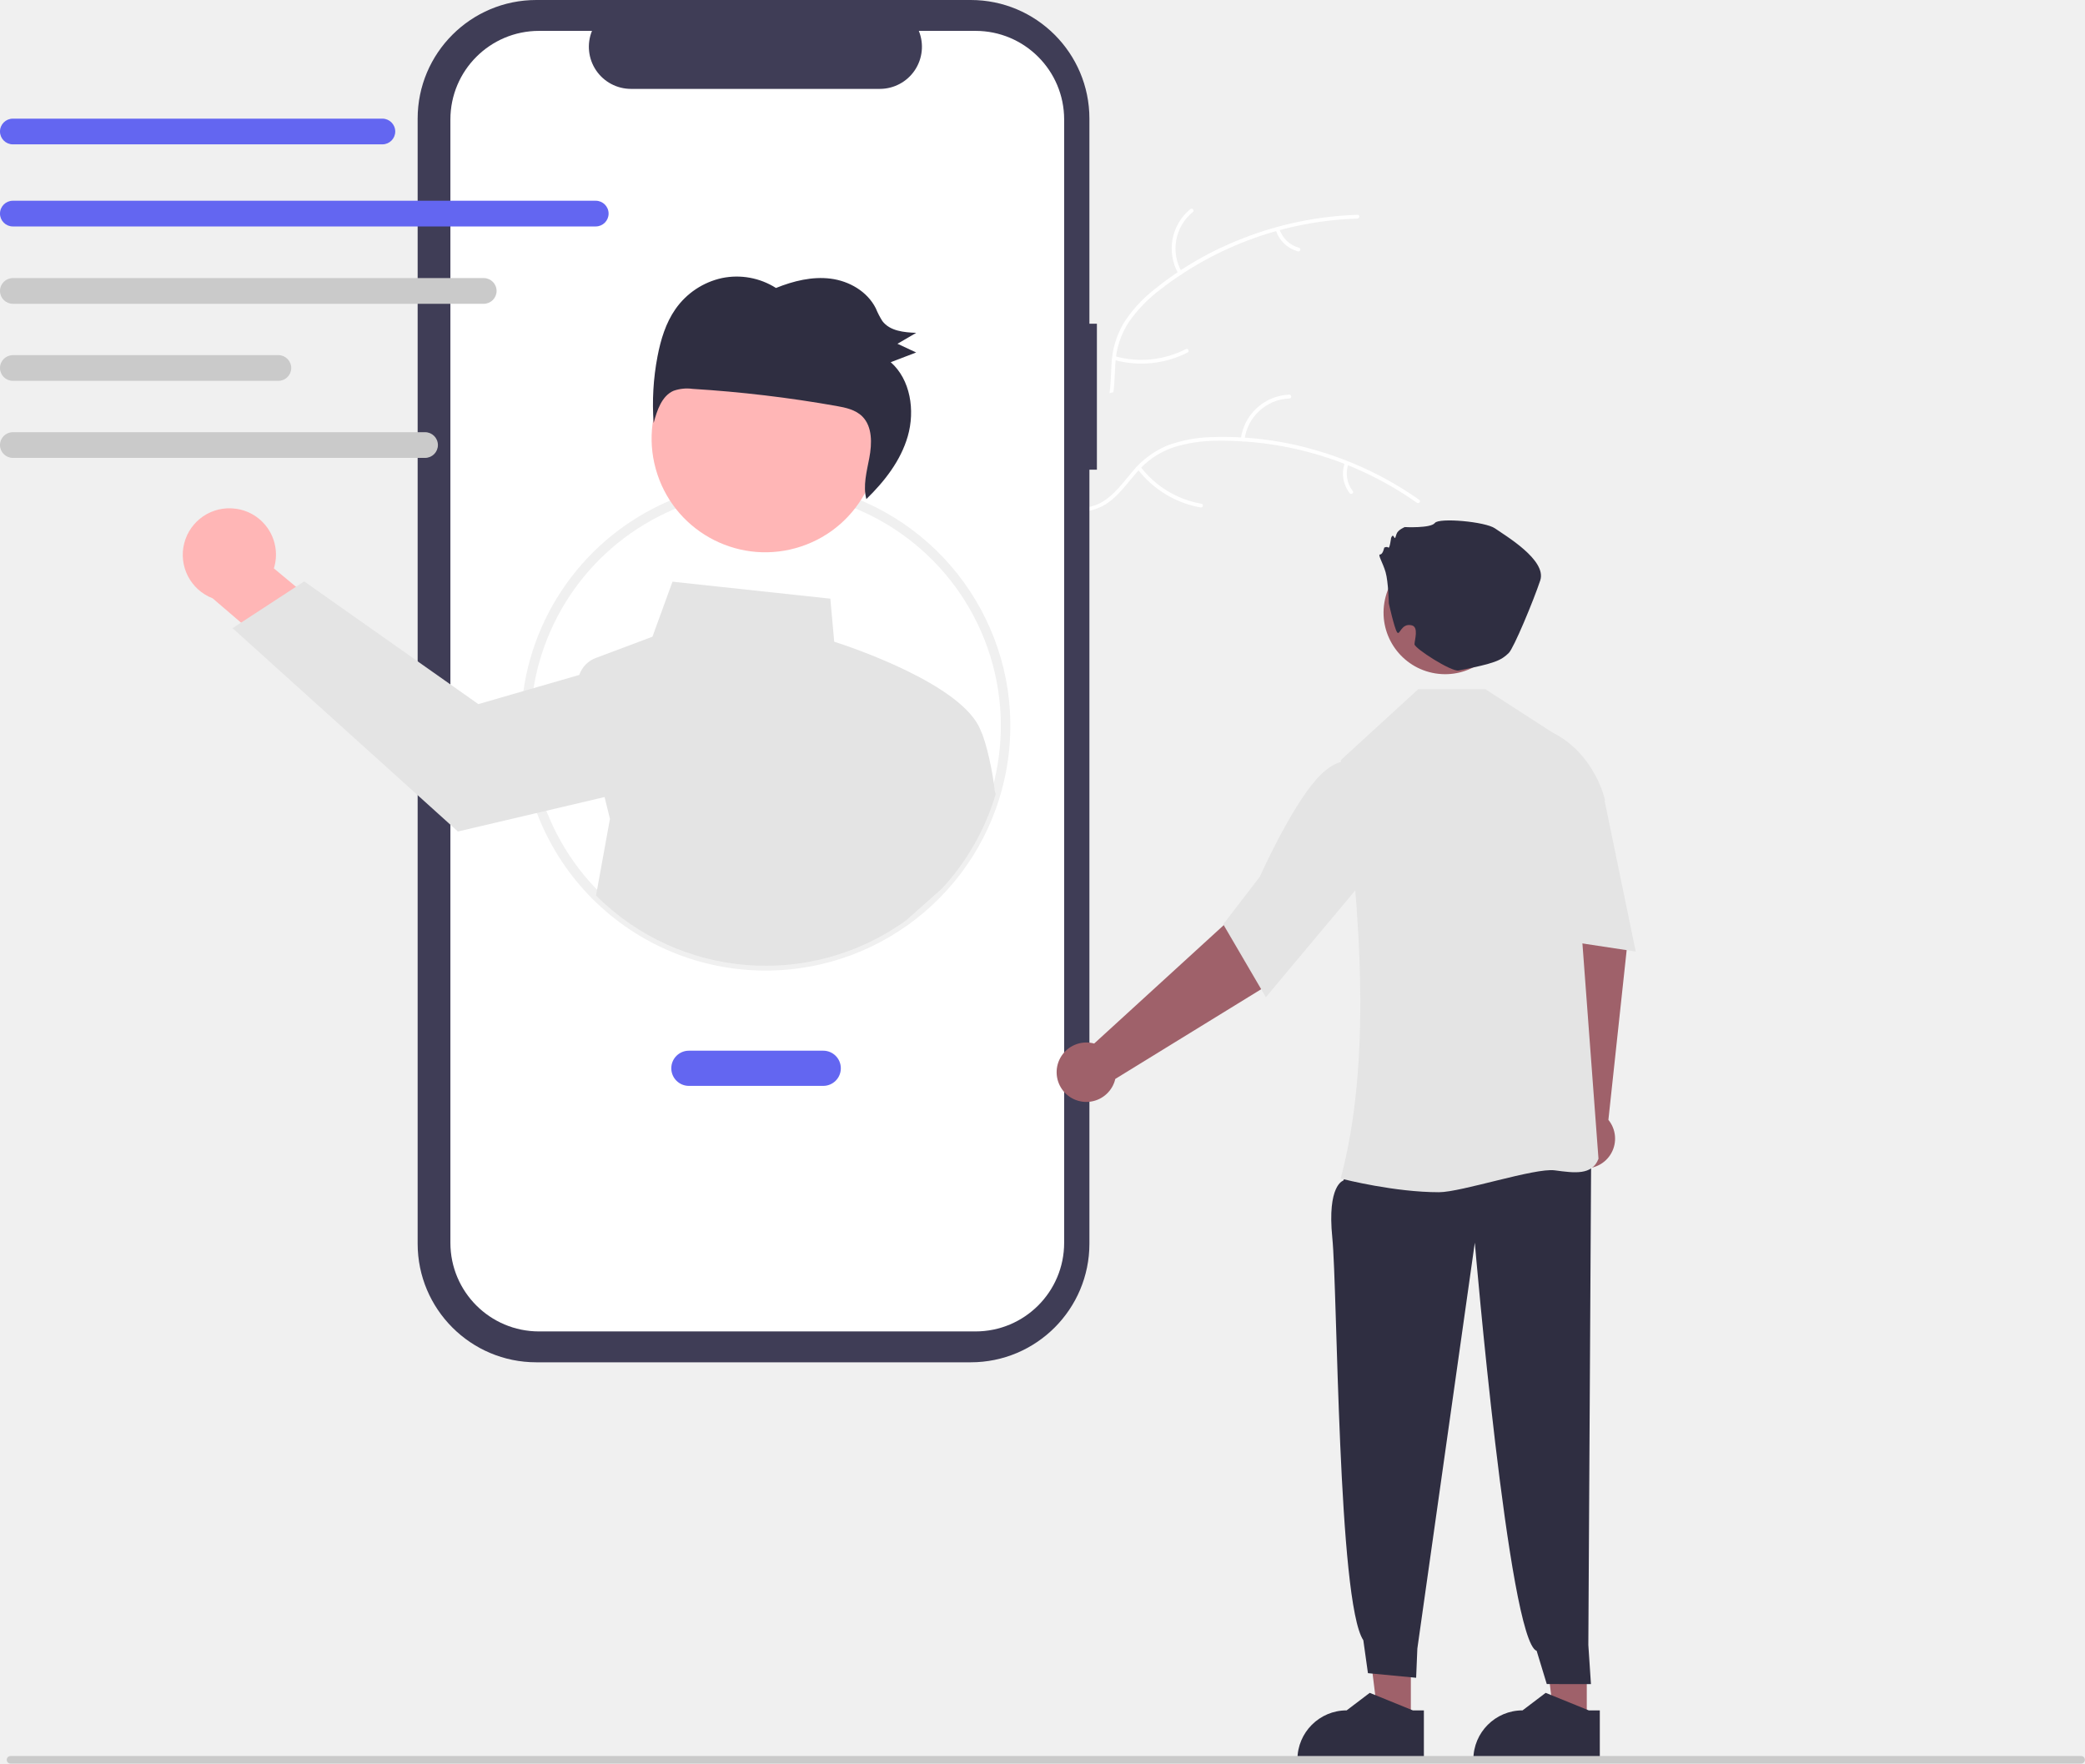
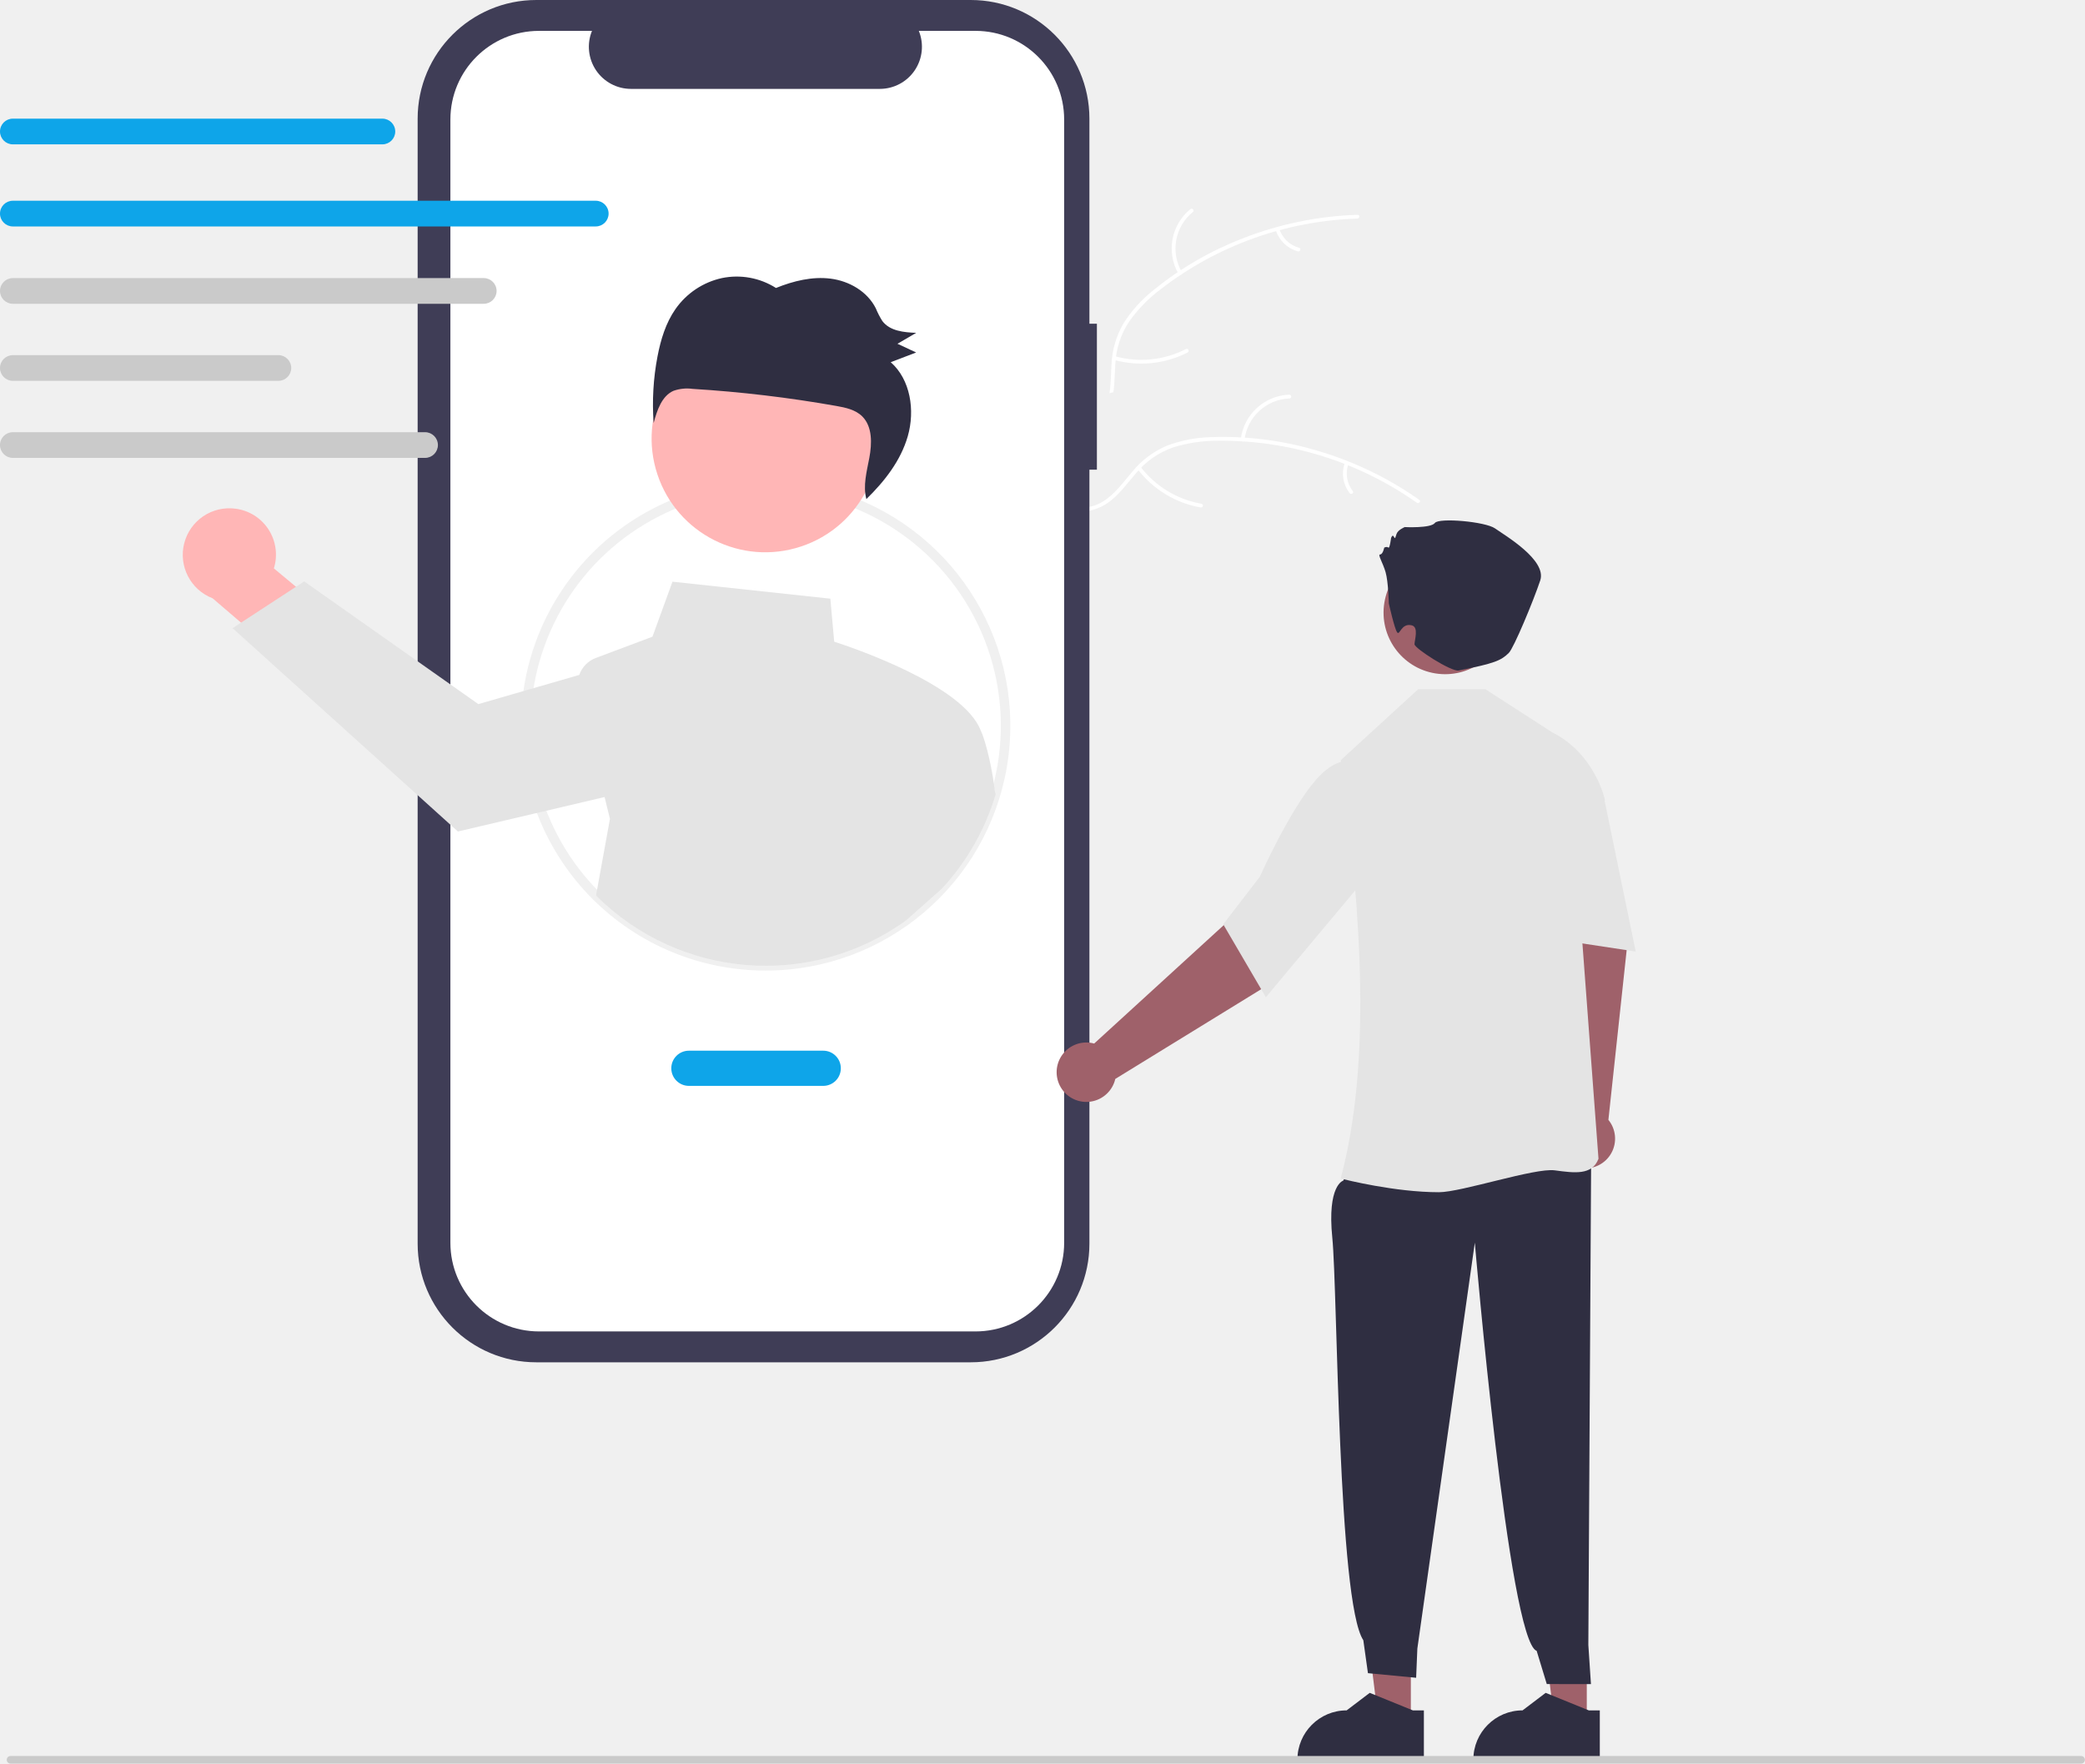
<svg xmlns="http://www.w3.org/2000/svg" data-name="Layer 1" width="651.813" height="551.31" viewBox="0 0 651.813 551.31">
  <path d="M622.711,251.781c21.623-15.974,52.067-22.097,75.887-9.635A123.863,123.863,0,0,0,636.96,300.735c-4.972,10.119-9.449,21.892-19.708,26.569-6.383,2.91-13.917,2.348-20.528-.002-6.61-2.35-12.49-6.342-18.288-10.292l-1.739-.209C587.016,291.976,601.087,267.755,622.711,251.781Z" transform="translate(-274.0937 -174.3448)" fill="#f0f0f0" />
  <path d="M698.406,242.676a105.87,105.87,0,0,0-61.321,21.969,45.591,45.591,0,0,0-9.99,10.21,26.149,26.149,0,0,0-4.311,13.069c-.315,4.343-.135,8.823-1.5,13.014a16.011,16.011,0,0,1-8.936,9.571c-5.125,2.317-10.778,2.653-16.316,2.791-6.15.152-12.54.213-18.133,3.109-.678.351-1.182-.721-.506-1.071,9.731-5.038,21.102-1.751,31.329-4.749,4.772-1.399,9.152-4.245,11.068-9.006,1.676-4.164,1.493-8.783,1.774-13.183a27.903,27.903,0,0,1,3.739-12.936,42.148,42.148,0,0,1,9.561-10.556,102.713,102.713,0,0,1,27.793-16.065,107.747,107.747,0,0,1,35.853-7.345c.76-.024.651,1.157-.104,1.18Z" transform="translate(-274.0937 -174.3448)" fill="#fff" />
  <path d="M642.503,259.937a15.884,15.884,0,0,1,3.732-20.227c.592-.48,1.366.418.773.899a14.708,14.708,0,0,0-3.433,18.822c.383.659-.691,1.161-1.071.506Z" transform="translate(-274.0937 -174.3448)" fill="#fff" />
  <path d="M622.654,285.702a30.615,30.615,0,0,0,22.199-2.237c.679-.348,1.184.723.506,1.071a31.844,31.844,0,0,1-23.105,2.281c-.735-.208-.331-1.322.4-1.115Z" transform="translate(-274.0937 -174.3448)" fill="#fff" />
  <path d="M674.046,245.936a8.991,8.991,0,0,0,6.183,5.878c.737.198.333,1.312-.4,1.115a10.075,10.075,0,0,1-6.855-6.488.612.612,0,0,1,.283-.789.595.595,0,0,1,.789.283Z" transform="translate(-274.0937 -174.3448)" fill="#fff" />
  <path d="M717.485,331.188c-.464-.111-.928-.222-1.399-.326a118.407,118.407,0,0,0-18.997-2.831c-.494-.041-.996-.075-1.49-.102a124.827,124.827,0,0,0-45.575,5.914,121.222,121.222,0,0,0-17.027,7.022c-7.581,3.825-15.497,8.575-23.658,9.64a20.796,20.796,0,0,1-2.566.203L576.577,318.938c-.032-.107-.072-.207-.105-.314l-1.264-1.213c.273-.163.56-.325.833-.488.158-.095.323-.183.481-.278.107-.061.215-.122.309-.183.036-.02.072-.041.1-.054.094-.061.187-.108.273-.163q2.401-1.371,4.829-2.714c.007-.007.007-.007.021-.007,12.353-6.787,25.382-12.603,38.878-16.256.406-.11.819-.227,1.239-.322a115.673,115.673,0,0,1,18.582-3.326,102.262,102.262,0,0,1,10.338-.43,85.037,85.037,0,0,1,26.214,4.444c16.846,5.677,31.689,16.679,39.587,32.349C717.095,330.385,717.29,330.78,717.485,331.188Z" transform="translate(-274.0937 -174.3448)" fill="#f0f0f0" />
  <path d="M717.014,331.499a105.87,105.87,0,0,0-62.188-19.378,45.591,45.591,0,0,0-14.124,2.137,26.148,26.148,0,0,0-11.311,7.839c-2.867,3.278-5.419,6.963-9.033,9.488a16.011,16.011,0,0,1-12.897,2.262c-5.487-1.236-10.203-4.37-14.708-7.596-5.002-3.581-10.141-7.38-16.35-8.435-.752-.128-.51-1.288.241-1.16,10.803,1.836,17.903,11.307,27.874,15.07,4.653,1.756,9.863,2.121,14.259-.527,3.845-2.316,6.48-6.114,9.354-9.458a27.903,27.903,0,0,1,10.774-8.077,42.148,42.148,0,0,1,13.989-2.672,102.712,102.712,0,0,1,31.864,3.906,107.747,107.747,0,0,1,33.049,15.721c.621.439-.177,1.316-.794.88Z" transform="translate(-274.0937 -174.3448)" fill="#fff" />
  <path d="M661.986,311.623a15.884,15.884,0,0,1,15.157-13.903c.762-.026.839,1.156.076,1.183a14.708,14.708,0,0,0-14.073,12.962c-.091.757-1.25.511-1.16-.241Z" transform="translate(-274.0937 -174.3448)" fill="#fff" />
  <path d="M630.625,320.244a30.615,30.615,0,0,0,19.071,11.579c.752.131.51,1.29-.241,1.16a31.844,31.844,0,0,1-19.821-12.09c-.462-.608.531-1.255.991-.65Z" transform="translate(-274.0937 -174.3448)" fill="#fff" />
  <path d="M695.6,319.436a8.991,8.991,0,0,0,1.398,8.416c.469.602-.525,1.248-.991.65a10.075,10.075,0,0,1-1.567-9.307.612.612,0,0,1,.701-.459.595.595,0,0,1,.459.701Z" transform="translate(-274.0937 -174.3448)" fill="#fff" />
  <path d="M617.005,275.545h-2.34V211.445a37.1,37.1,0,0,0-37.1-37.1H441.759a37.1,37.1,0,0,0-37.1,37.1V563.106a37.1,37.1,0,0,0,37.1,37.1H577.566a37.1,37.1,0,0,0,37.1-37.1V321.173h2.34Z" transform="translate(-274.0937 -174.3448)" fill="#3f3d56" />
  <path d="M579.063,183.997h-17.727a13.163,13.163,0,0,1-12.187,18.134H471.347a13.163,13.163,0,0,1-12.187-18.134H442.602a27.706,27.706,0,0,0-27.706,27.706V562.848a27.706,27.706,0,0,0,27.706,27.706H579.063a27.706,27.706,0,0,0,27.706-27.706h0v-351.146A27.706,27.706,0,0,0,579.063,183.997Z" transform="translate(-274.0937 -174.3448)" fill="#fff" />
  <path d="M513.454,477.753a76.429,76.429,0,0,1-76.5-76.5,76.39,76.39,0,0,1,41.758-68.166,76.657,76.657,0,0,1,59.407-4.264,76.51,76.51,0,0,1-24.665,148.93Zm0-150a72.689,72.689,0,0,0-33.378,8.006,73.502,73.502,0,1,0,76.428,125.06,72.847,72.847,0,0,0,10.957-9.722,73.474,73.474,0,0,0-54.007-123.344Z" transform="translate(-274.0937 -174.3448)" fill="#f0f0f0" />
  <path d="M347.69,333.361a14.476,14.476,0,0,1,12.023,18.659l25.417,21.172L376.032,391.776l-35.474-30.403a14.554,14.554,0,0,1,7.133-28.012Z" transform="translate(-274.0937 -174.3448)" fill="#ffb6b6" />
  <path d="M585.075,421.653c-.51-5.48-2.617-15.33-4.405-18.973-5.497-14.388-41.015-26.213-45.785-27.737l-1.21-13.45-49.35-5.31-6.26,17.2-17.7,6.64a8.693,8.693,0,0,0-5.18,5.31h0l-15.88,4.59-15.67,4.53-54.44-38.36-2.57,1.68-17.18,11.21-2.65,1.73,70.45,63.56,26.17-6.14,19.68-4.63,1.68,6.82-4.35,23.96a74.977,74.977,0,0,0,96.96,7.75l11.18-9.92a74.889,74.889,0,0,0,16.81-29.53Z" transform="translate(-274.0937 -174.3448)" fill="#e4e4e4" />
  <circle cx="513.338" cy="311.449" r="35.532" transform="matrix(0.94932, -0.31431, 0.31431, 0.94932, -345.9699, 2.78906)" fill="#ffb6b6" />
  <path d="M485.271,270.943a23.983,23.983,0,0,1,14.522-9.673,22.897,22.897,0,0,1,16.885,3.097c5.452-2.196,11.33-3.653,17.106-2.913s11.436,3.967,14.108,9.281a25.374,25.374,0,0,0,2.038,3.959c2.355,3.141,6.73,3.549,10.594,3.699q-2.93,1.709-5.862,3.418,2.921,1.361,5.842,2.722-3.976,1.518-7.951,3.035c6.168,5.422,7.661,15.072,5.325,23.163-2.211,7.66-7.281,14.108-12.942,19.628-1.105-4.119.111-8.585.92-12.85.854-4.506.991-9.775-2.164-12.956-2.128-2.146-5.25-2.794-8.194-3.315a397.688,397.688,0,0,0-44.886-5.33,12.7,12.7,0,0,0-5.983.611c-3.663,1.628-5.134,6.098-6.196,10.061a79.775,79.775,0,0,1,1.208-20.802C480.644,280.537,482.226,275.289,485.271,270.943Z" transform="translate(-274.0937 -174.3448)" fill="#2f2e41" />
-   <path d="M531.454,513.795h-42a5.5,5.5,0,0,1,0-11h42a5.5,5.5,0,0,1,0,11Z" transform="translate(-274.0937 -174.3448)" fill="#6366f1" />
-   <path d="M393.636,219.47H278.111a4.018,4.018,0,0,1,0-8.036H393.636a4.018,4.018,0,0,1,0,8.036Z" transform="translate(-274.0937 -174.3448)" fill="#6366f1" />
-   <path d="M460.336,245.133H278.111a4.018,4.018,0,0,1,0-8.036H460.336a4.018,4.018,0,1,1,0,8.036Z" transform="translate(-274.0937 -174.3448)" fill="#6366f1" />
+   <path d="M531.454,513.795h-42a5.5,5.5,0,0,1,0-11h42a5.5,5.5,0,0,1,0,11Z" transform="translate(-274.0937 -174.3448)" fill="#0ea5e9" />
+   <path d="M393.636,219.47H278.111a4.018,4.018,0,0,1,0-8.036H393.636a4.018,4.018,0,0,1,0,8.036Z" transform="translate(-274.0937 -174.3448)" fill="#0ea5e9" />
+   <path d="M460.336,245.133H278.111a4.018,4.018,0,0,1,0-8.036H460.336a4.018,4.018,0,1,1,0,8.036Z" transform="translate(-274.0937 -174.3448)" fill="#0ea5e9" />
  <path d="M425.318,269.31h-147.207a4.018,4.018,0,1,1,0-8.036h147.207a4.018,4.018,0,1,1,0,8.036Z" transform="translate(-274.0937 -174.3448)" fill="#cacaca" />
  <path d="M361.12,293.399h-83.009a4.018,4.018,0,1,1,0-8.036h83.009a4.018,4.018,0,1,1,0,8.036Z" transform="translate(-274.0937 -174.3448)" fill="#cacaca" />
  <path d="M406.976,317.485h-128.865a4.018,4.018,0,0,1,0-8.036h128.865a4.018,4.018,0,0,1,0,8.036Z" transform="translate(-274.0937 -174.3448)" fill="#cacaca" />
  <polygon points="496.06 536.227 485.706 536.226 480.78 496.288 496.062 496.289 496.06 536.227" fill="#9f616a" />
  <path d="M774.227,724.901l-39.531-.001v-.5a15.387,15.387,0,0,1,15.386-15.386h.001l7.221-5.478,13.472,5.479,3.451 0Z" transform="translate(-274.0937 -174.3448)" fill="#2f2e41" />
  <path d="M764.121,522.871,759.554,467.192l-3.587-20.899,20.086-4.436,6.665,28.611-5.807,53.947a9.29,9.29,0,1,1-12.79-1.545Z" transform="translate(-274.0937 -174.3448)" fill="#9f616a" />
  <polygon points="441.06 536.227 430.706 536.226 425.78 496.288 441.062 496.289 441.06 536.227" fill="#9f616a" />
  <path d="M698.583,535.494l-4.59,7.94s-5.044,1.378-3.395,17.819,1.719,113.85,9.698,125.836l1.444,10.293,15.067,1.44.38-9.133,17.965-126.884s10.581,124.56,19.334,127.608l3.161,10.378,13.808.006-.815-12.229.89-154.359Z" transform="translate(-274.0937 -174.3448)" fill="#2f2e41" />
  <path d="M693.537,542.829l-.317-.082c9.474-35.436,6.741-81.323.052-130.597l0-.204,24.183-22.151h21l20.818,13.435c13.459,6.729,16.517,20.979,16.546,21.123l.021.101-8.246,28.784,6.212,83.243.007.097-.035.09c-2.011,5.098-7.398,4.372-13.636,3.531-6.227-.84-29.176,6.838-36.213,6.838C710.177,547.037,694.519,543.081,693.537,542.829Z" transform="translate(-274.0937 -174.3448)" fill="#e4e4e4" />
  <path d="M754.913,414.449l9.021-3.925,11.886,14.573,9.634,46.698-33-5Z" transform="translate(-274.0937 -174.3448)" fill="#e4e4e4" />
  <path d="M616.154,500.56l41.241-37.686,14.333-15.627L687.528,460.419,668.978,483.2,622.758,511.621a9.29,9.29,0,1,1-6.605-11.061Z" transform="translate(-274.0937 -174.3448)" fill="#9f616a" />
  <path d="M656.497,463.285l11.422-14.833c.095-.213,9.571-21.39,17.786-30.591,8.426-9.439,15.06-4.612,15.126-4.56l.165.124.458,34.857-31.628,37.792Z" transform="translate(-274.0937 -174.3448)" fill="#e4e4e4" />
  <circle cx="725.872" cy="365.847" r="19.251" transform="translate(-25.61731 849.3991) rotate(-80.78252)" fill="#9f616a" />
  <path d="M708.272,362.99s-.154-6.768-1.01-9.762-2.567-5.561-1.711-5.561,1.283-2.139,1.283-2.139.856-.428,1.283,0,.856-2.995.856-2.995.428-1.283.856-.428.428.428.856-.856,2.567-2.139,2.567-2.139,8.128.428,9.411-1.283,15.828-.428,18.823,1.711,16.256,9.839,14.117,16.256-8.296,21.192-9.839,22.673c-2.44,2.342-4.129,3.187-15.674,5.484-2.259.45-13.792-6.926-13.792-8.209s1.39-5.353-.845-5.912c-3.378-.845-3.758,3.426-4.614,2.143S708.272,362.99,708.272,362.99Z" transform="translate(-274.0937 -174.3448)" fill="#2f2e41" />
  <path d="M719.227,724.901l-39.531-.001v-.5a15.387,15.387,0,0,1,15.386-15.386h.001l7.221-5.478,13.472,5.479,3.451 0Z" transform="translate(-274.0937 -174.3448)" fill="#2f2e41" />
  <path d="M924.716,725.655h-647.294a1.191,1.191,0,1,1,0-2.381h647.294a1.191,1.191,0,0,1,0,2.381Z" transform="translate(-274.0937 -174.3448)" fill="#cacaca" />
</svg>
